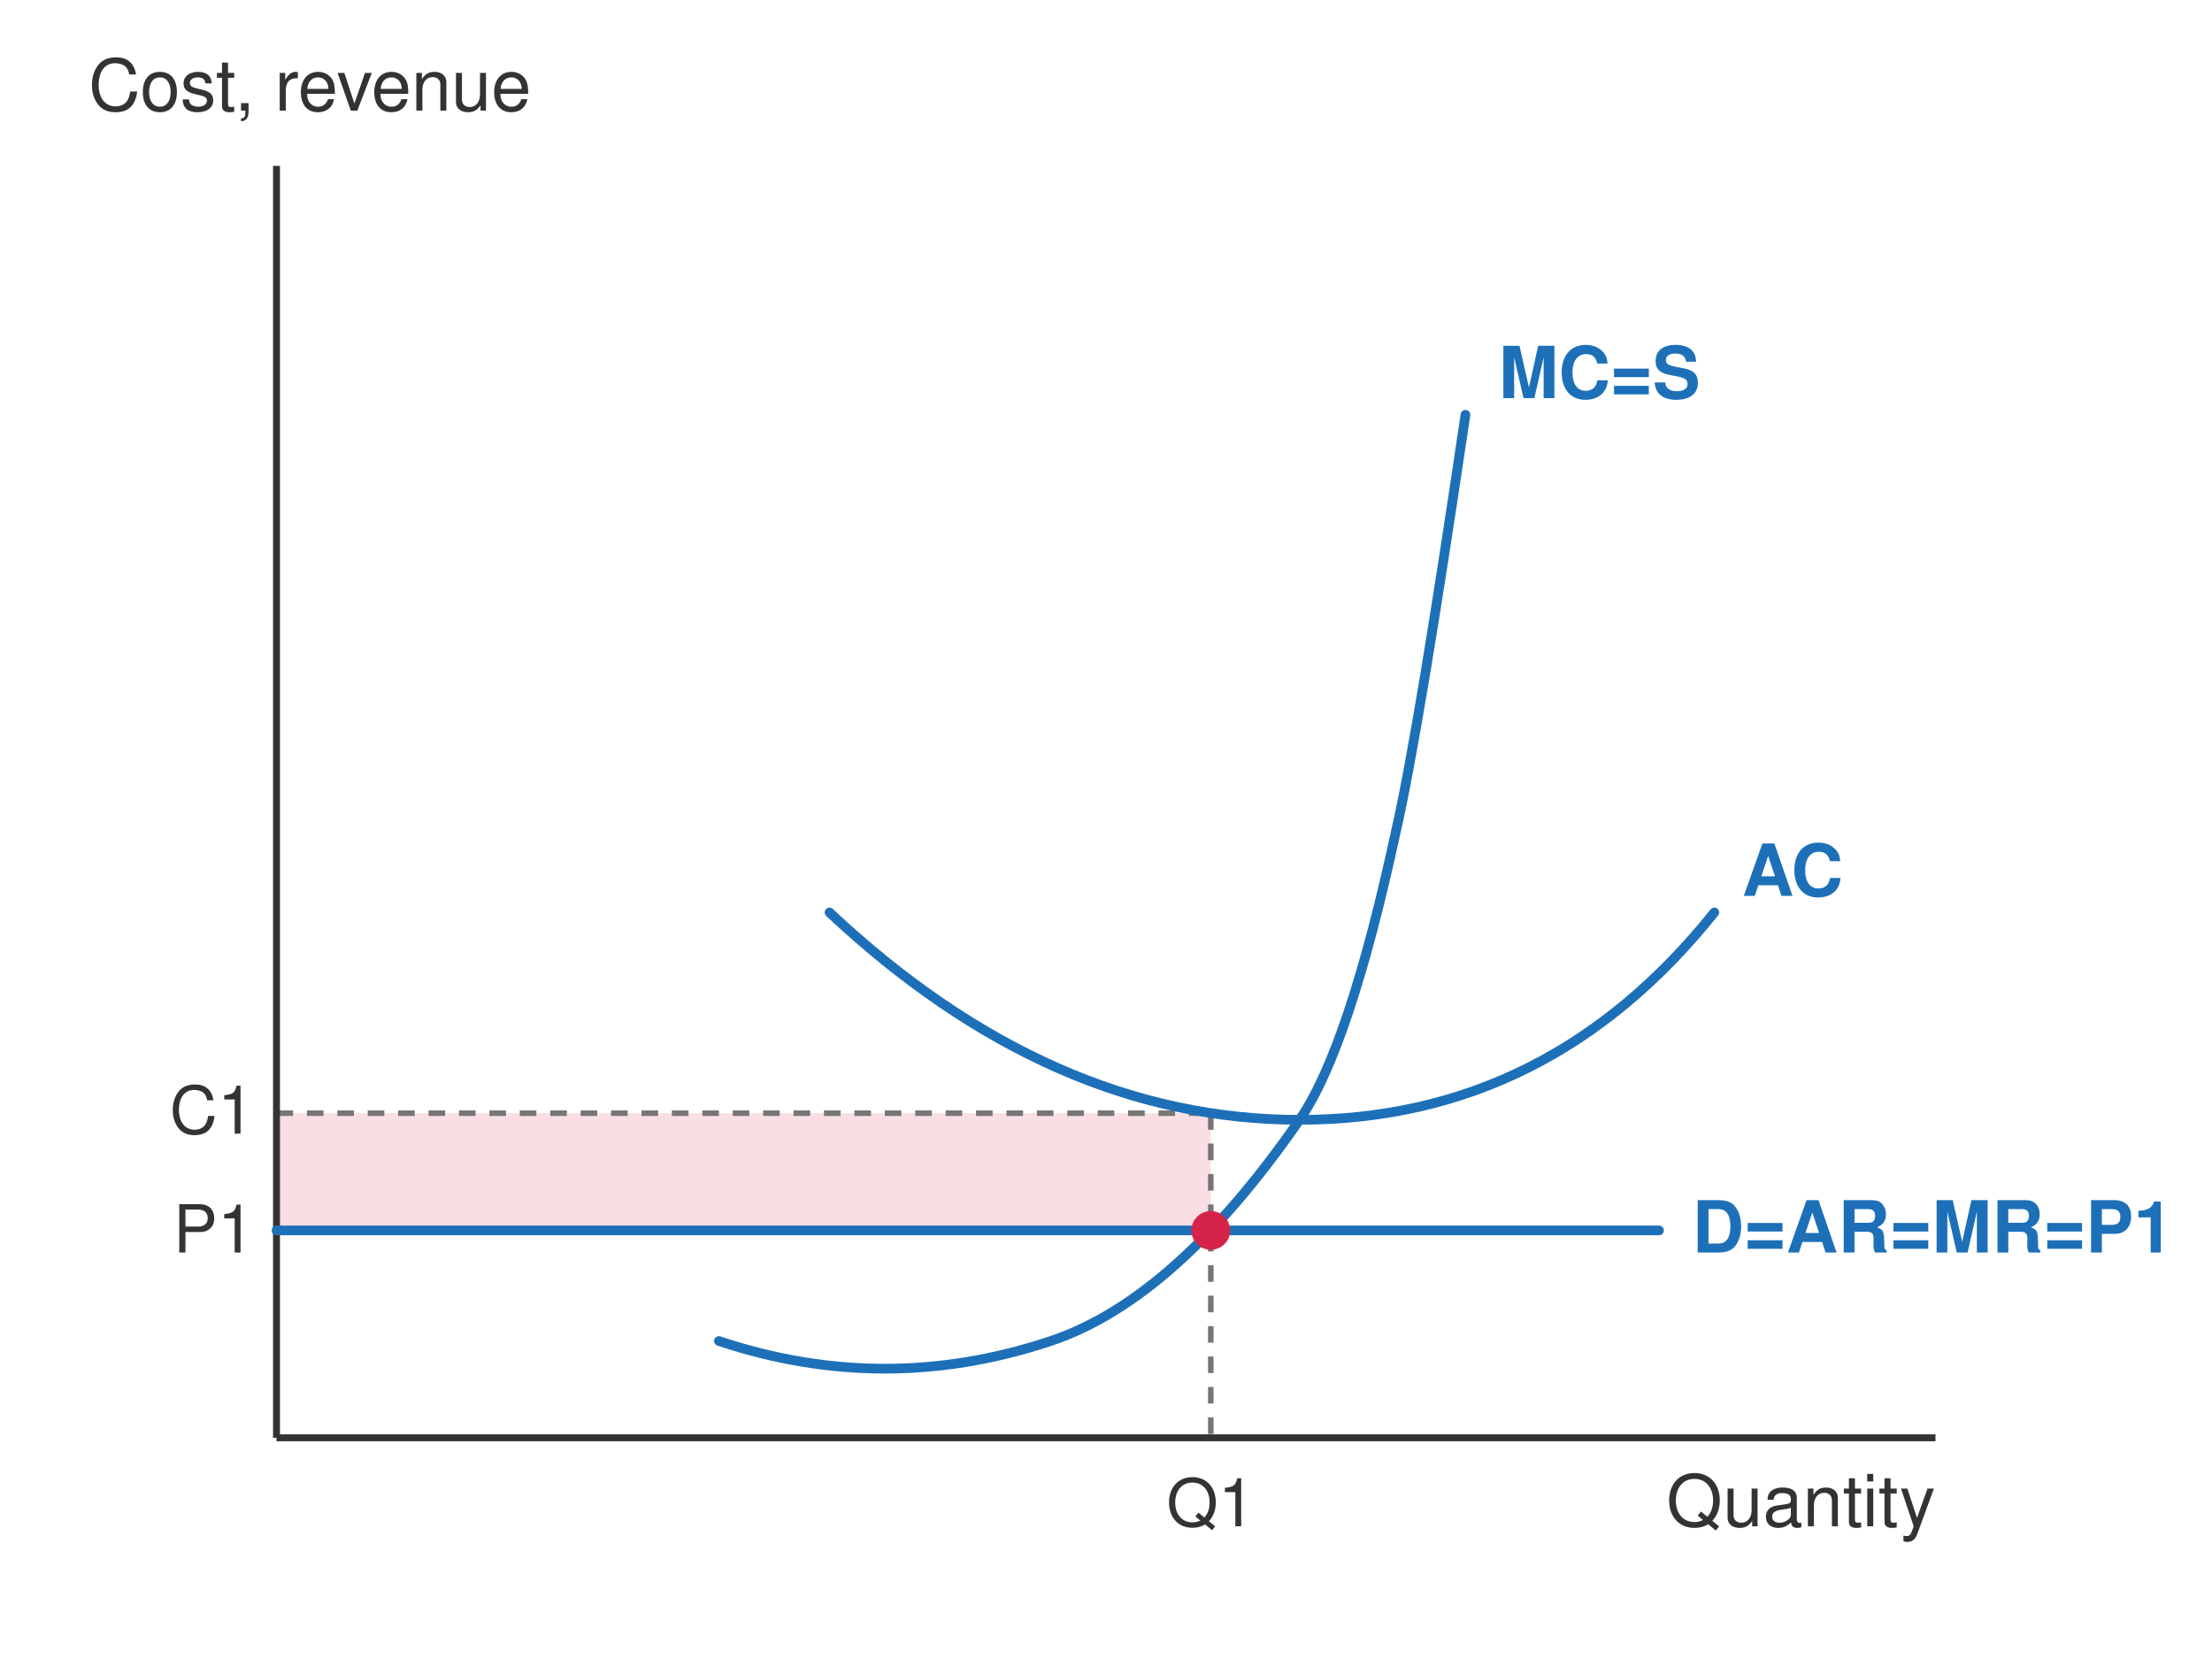
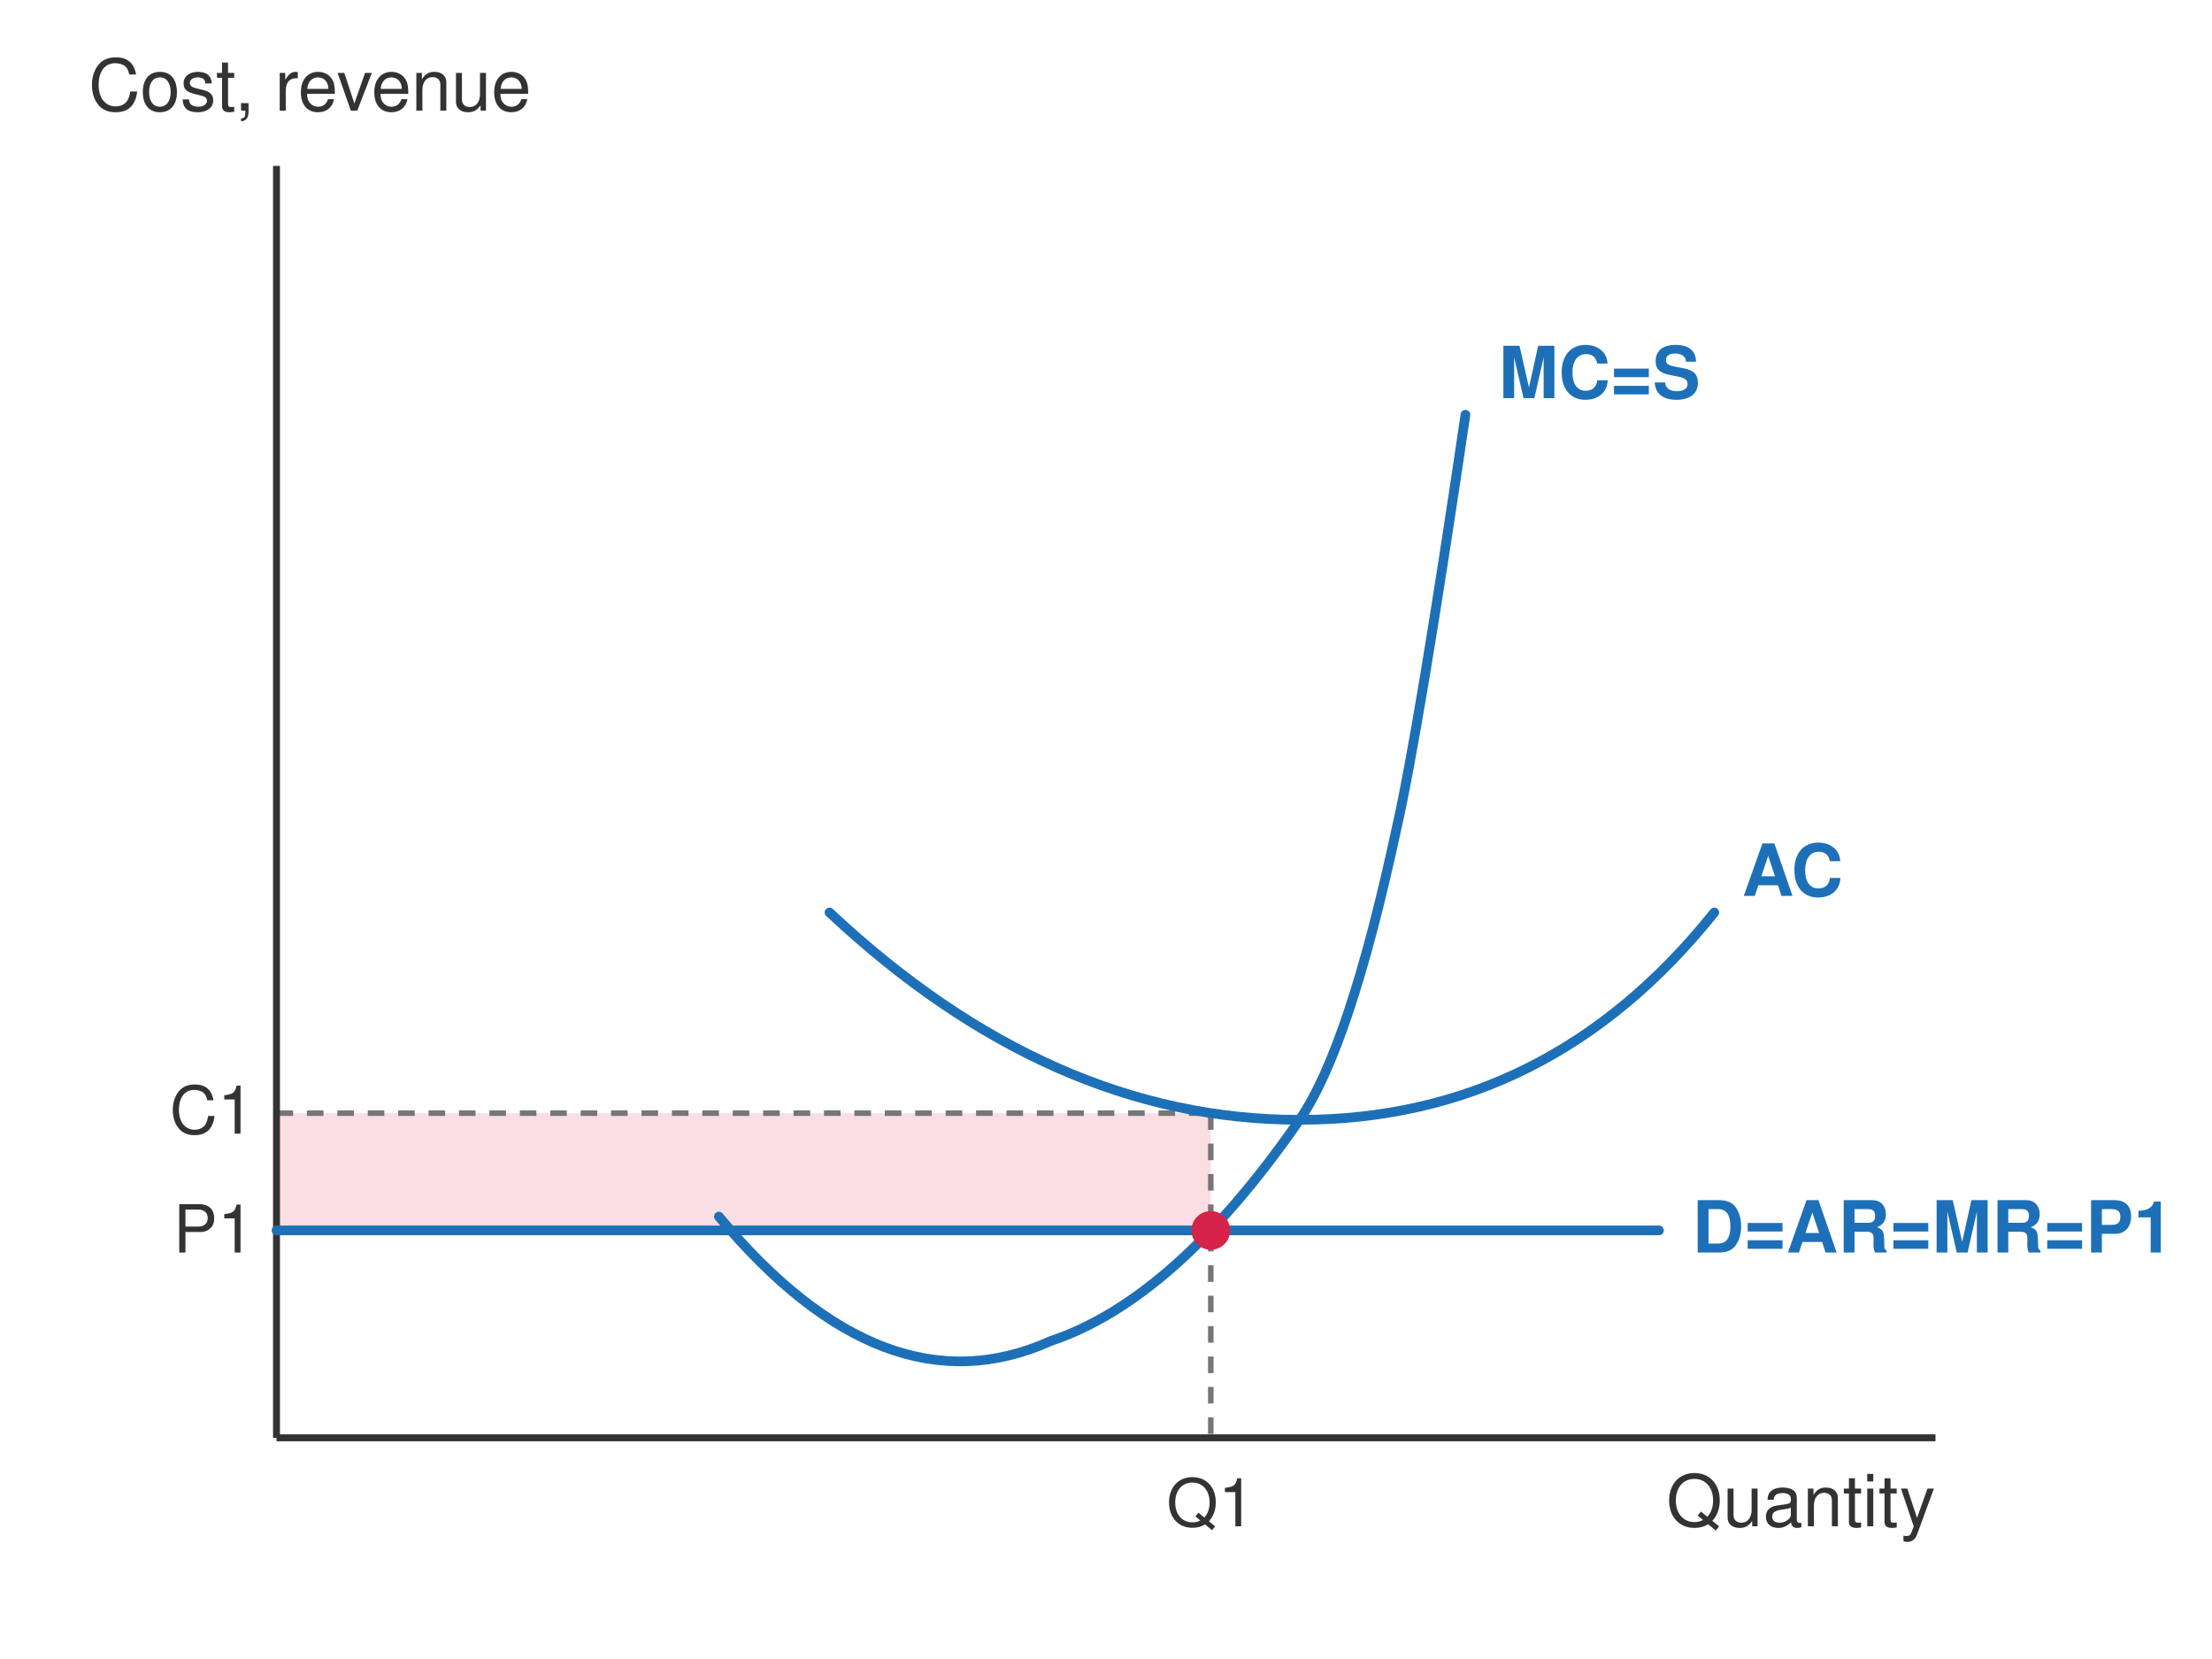
<svg xmlns="http://www.w3.org/2000/svg" viewBox="0 0 800 600" role="img" aria-labelledby="t d" font-family="Helvetica Neue, Helvetica, Arial, sans-serif">
  <rect x="100" y="402.6" width="337.9" height="42.4" fill="#d52349" fill-opacity="0.15" />
  <line x1="100" y1="402.6" x2="437.9" y2="402.6" stroke="#767676" stroke-width="2" stroke-dasharray="6 5" />
  <line x1="437.9" y1="402.6" x2="437.9" y2="520" stroke="#767676" stroke-width="2" stroke-dasharray="6 5" />
  <line x1="100" y1="60" x2="100" y2="520" stroke="#333333" stroke-width="2.5" />
  <line x1="100" y1="520" x2="700" y2="520" stroke="#333333" stroke-width="2.5" />
  <text x="32" y="40" font-size="26" fill="#333333">Cost, revenue</text>
  <text x="700" y="552" font-size="26" fill="#333333" text-anchor="end">Quantity</text>
  <line x1="100" y1="445" x2="600" y2="445" stroke="#1d70b8" stroke-width="3.5" stroke-linecap="round" />
-   <path d="M 260,485 Q 320,505 380,485 Q 425,470 470,405 Q 488,379 505,300 Q 513,265 530,150" fill="none" stroke="#1d70b8" stroke-width="3.5" stroke-linecap="round" />
+   <path d="M 260,440 Q 320,512 380,485 Q 425,470 470,405 Q 488,379 505,300 Q 513,265 530,150" fill="none" stroke="#1d70b8" stroke-width="3.5" stroke-linecap="round" />
  <path d="M 300,330 Q 380,405 470,405 Q 560,405 620,330" fill="none" stroke="#1d70b8" stroke-width="3.5" stroke-linecap="round" />
  <circle cx="437.9" cy="445" r="7" fill="#d52349" />
  <text x="542" y="144" font-size="26" font-weight="700" fill="#1d70b8">MC=S</text>
  <text x="630" y="324" font-size="26" font-weight="700" fill="#1d70b8">AC</text>
  <text x="612" y="453" font-size="26" font-weight="700" fill="#1d70b8">D=AR=MR=P1</text>
  <text x="92" y="410" font-size="24" fill="#333333" text-anchor="end">C1</text>
  <text x="92" y="453" font-size="24" fill="#333333" text-anchor="end">P1</text>
  <text x="437.9" y="552" font-size="24" fill="#333333" text-anchor="middle">Q1</text>
</svg>
